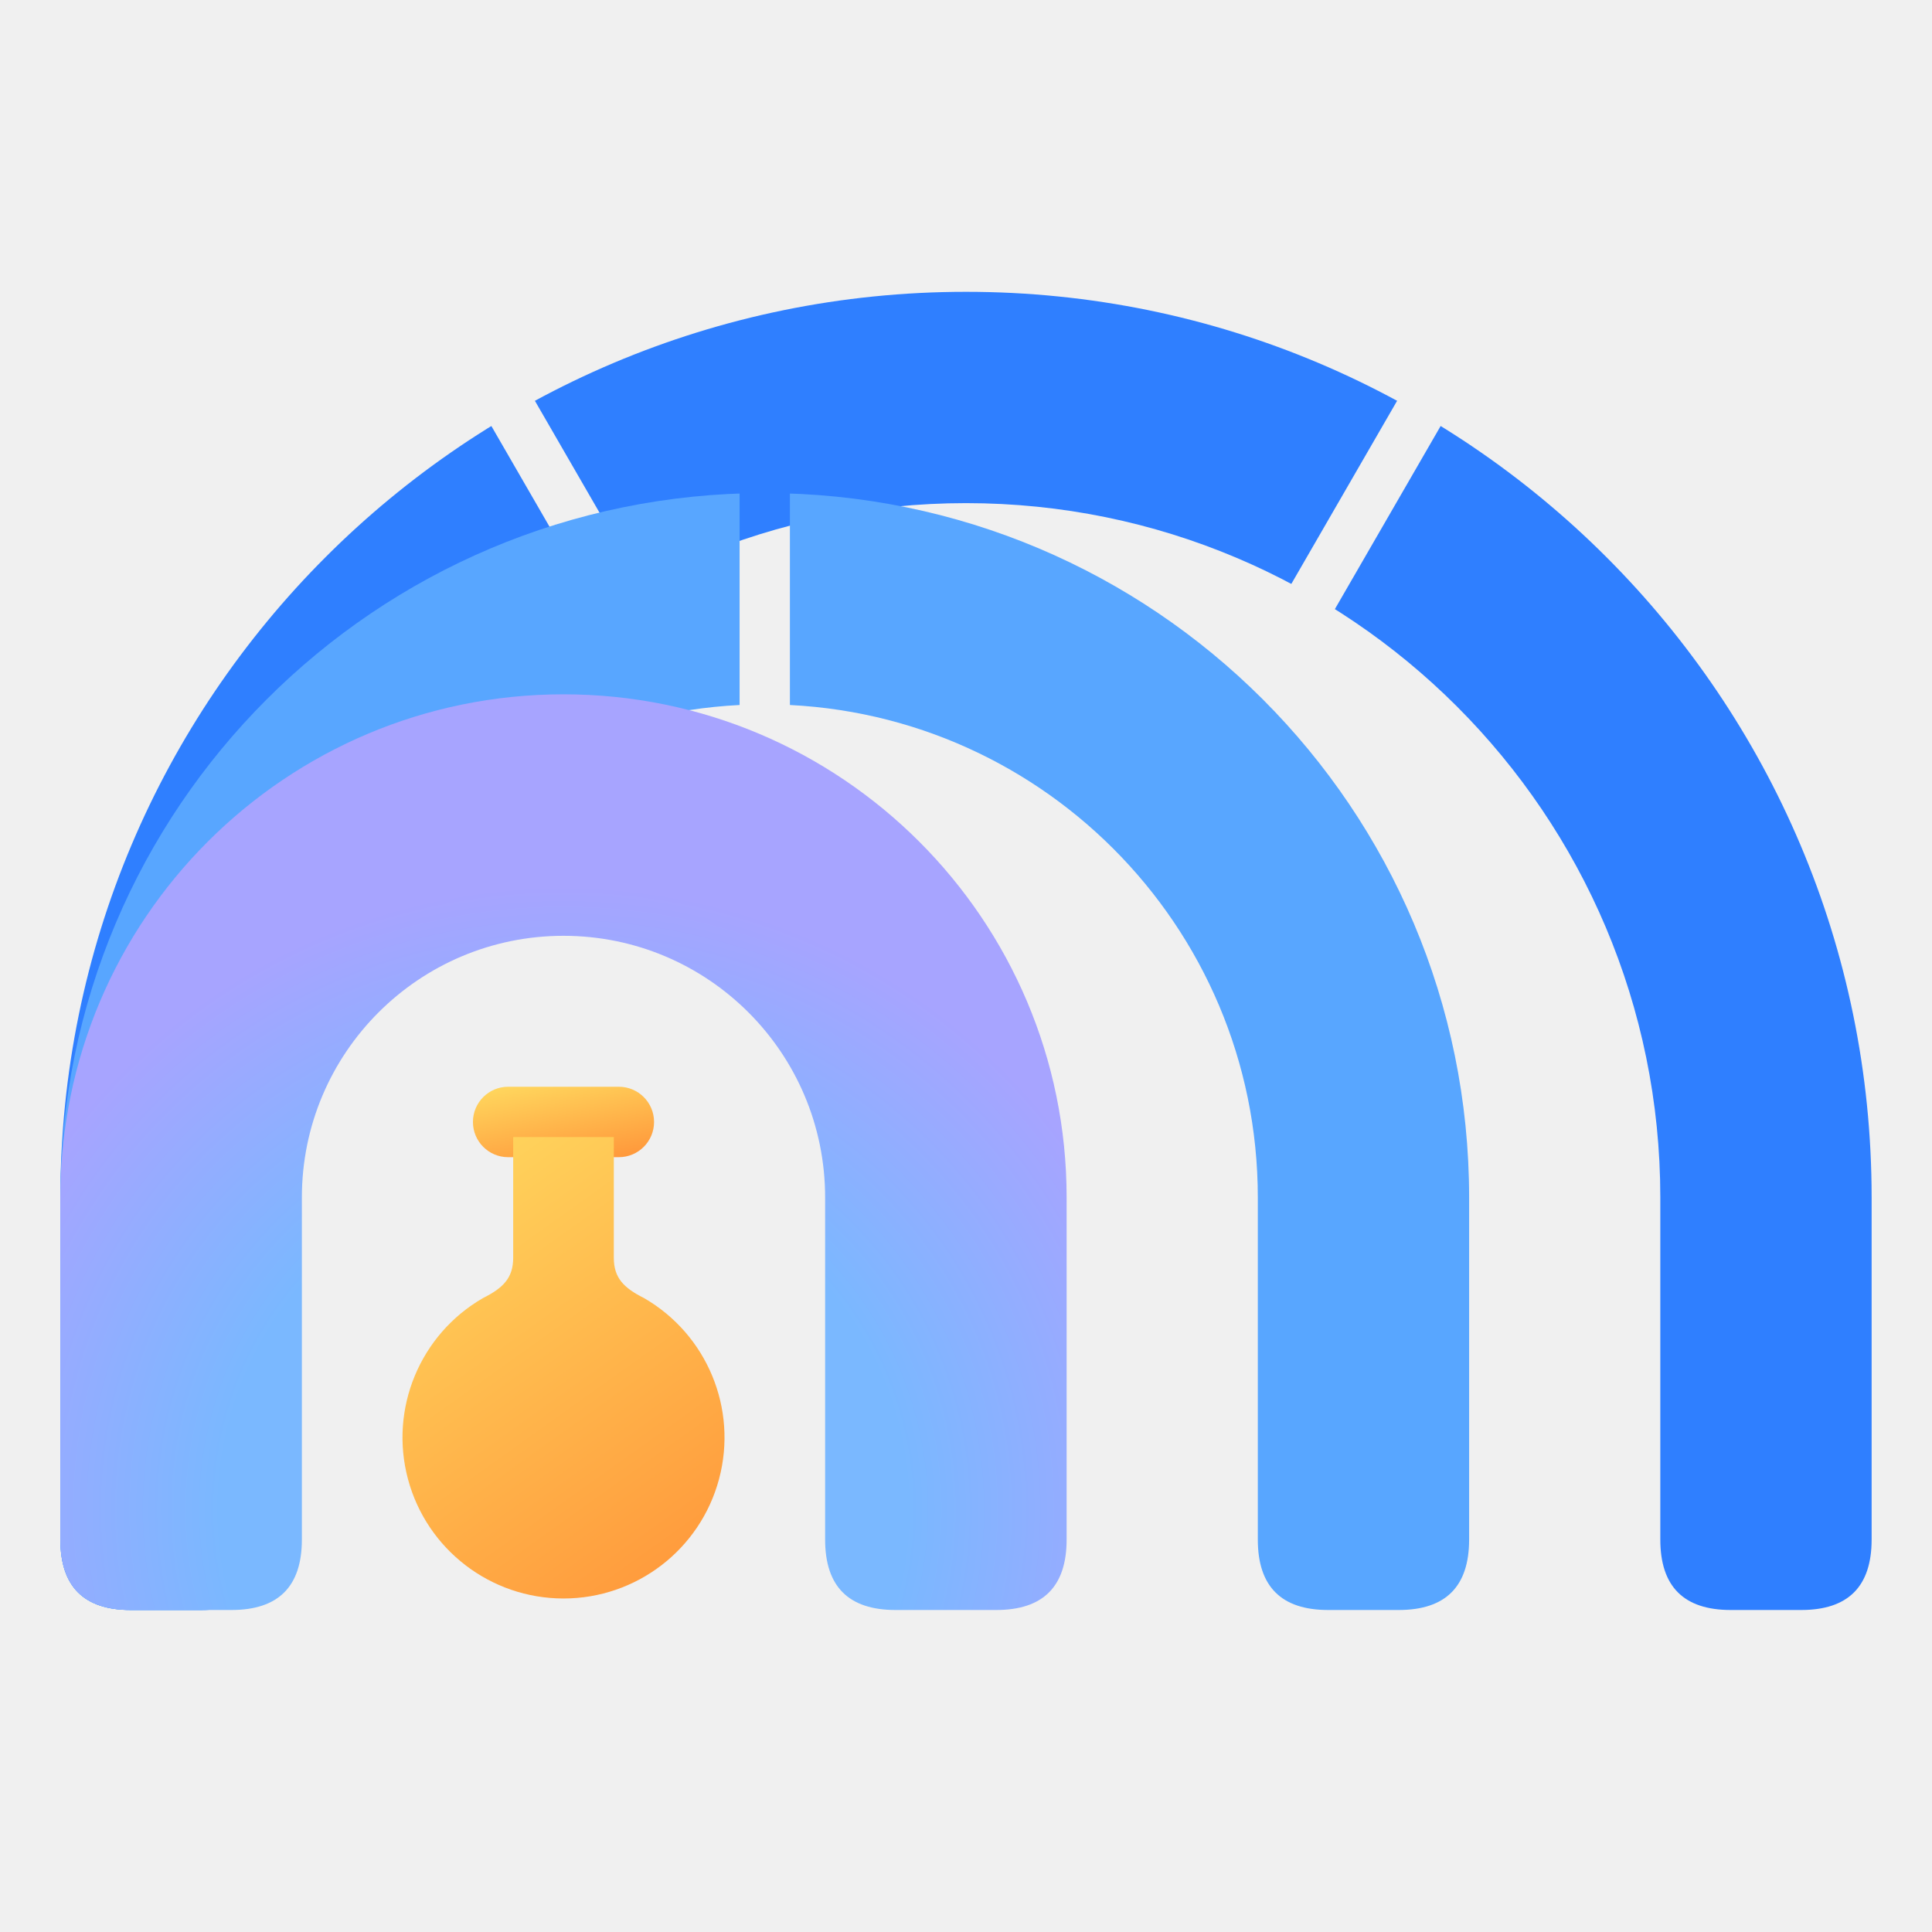
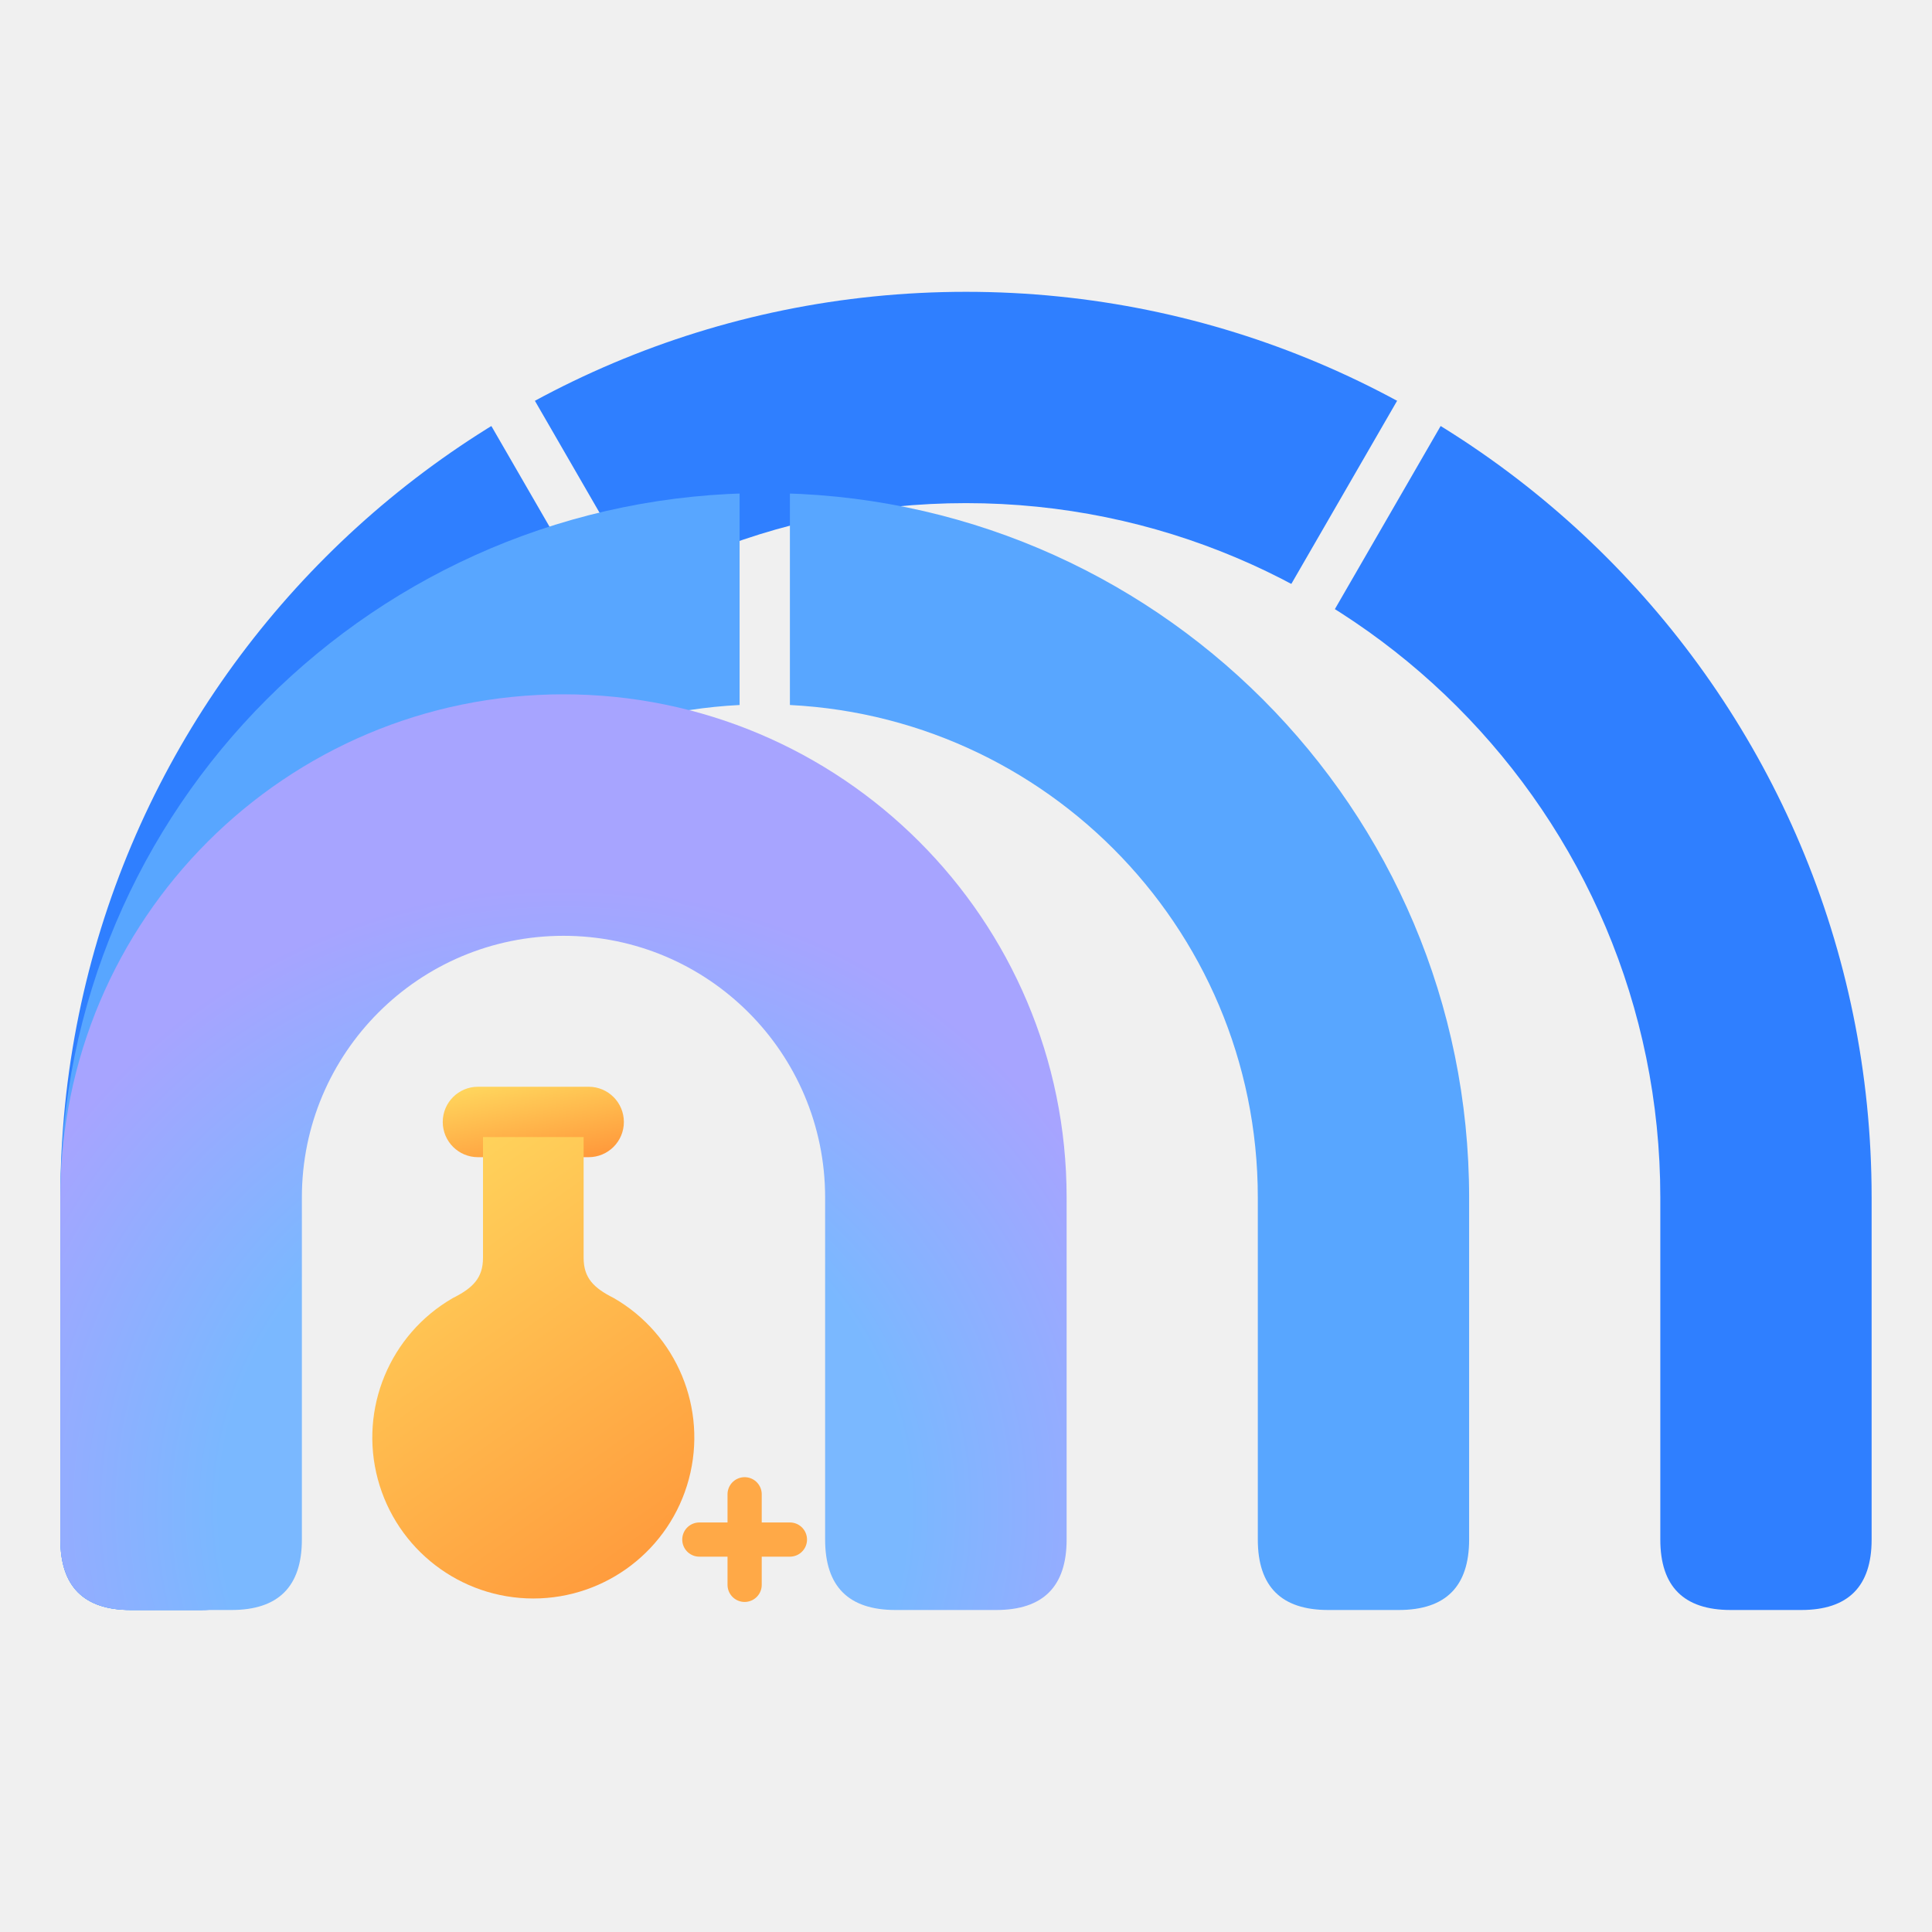
<svg xmlns="http://www.w3.org/2000/svg" viewBox="0 0 192 192">
  <defs>
    <radialGradient id="core" gradientUnits="userSpaceOnUse" cx="56" cy="150" r="62">
      <stop offset="0.55" stop-color="#7AB8FF" />
      <stop offset="1" stop-color="#A7A4FF" />
    </radialGradient>
    <linearGradient id="gold" x1="0.25" y1="0" x2="0.75" y2="1">
      <stop offset="0" stop-color="#FFD45C" />
      <stop offset="1" stop-color="#FF9A3C" />
    </linearGradient>
  </defs>
  <mask id="m0" maskUnits="userSpaceOnUse" x="0" y="0" width="192" height="192">
    <rect width="192" height="192" fill="#fff" />
    <path d="M96 119L144.0 35.9" stroke="#000" stroke-width="5" />
    <path d="M96 119L48.0 35.9" stroke="#000" stroke-width="5" />
  </mask>
  <mask id="m1" maskUnits="userSpaceOnUse" x="0" y="0" width="192" height="192">
    <rect width="192" height="192" fill="#fff" />
    <path d="M76 119L76.0 43.0" stroke="#000" stroke-width="5" />
  </mask>
  <path d="M6 153V119A90 90 0 0 1 186 119V153Q186 160 179 160H172Q165 160 165 153V119A69 69 0 0 0 27 119V153Q27 160 20 160H13Q6 160 6 153Z" fill="#2F7FFF" mask="url(#m0)" />
  <path d="M6 153V119A70 70 0 0 1 146 119V153Q146 160 139 160H132Q125 160 125 153V119A49 49 0 0 0 27 119V153Q27 160 20 160H13Q6 160 6 153Z" fill="#58A6FF" mask="url(#m1)" />
  <path d="M6 153V119A50 50 0 0 1 106 119V153Q106 160 99 160H89Q82 160 82 153V119A26 26 0 0 0 30 119V153Q30 160 23 160H13Q6 160 6 153Z" fill="url(#core)" />
-   <rect x="47" y="108" width="18" height="7" rx="3.5" fill="url(#gold)" />
-   <path d="M51 113H61V125C61 127 62 128 64 129A16 16 0 1 1 48 129C50 128 51 127 51 125Z" fill="url(#gold)" />
+   <rect x="44" y="108" width="18" height="7" rx="3.5" fill="url(#gold)" />
+   <path d="M48 113H58V125C58 127 59 128 61 129A16 16 0 1 1 45 129C47 128 48 127 48 125Z" fill="url(#gold)" />
+   <path d="M74 148.5V157.5M69.5 153H78.5" stroke="#FFA947" stroke-width="3.4" stroke-linecap="round" />
</svg>
